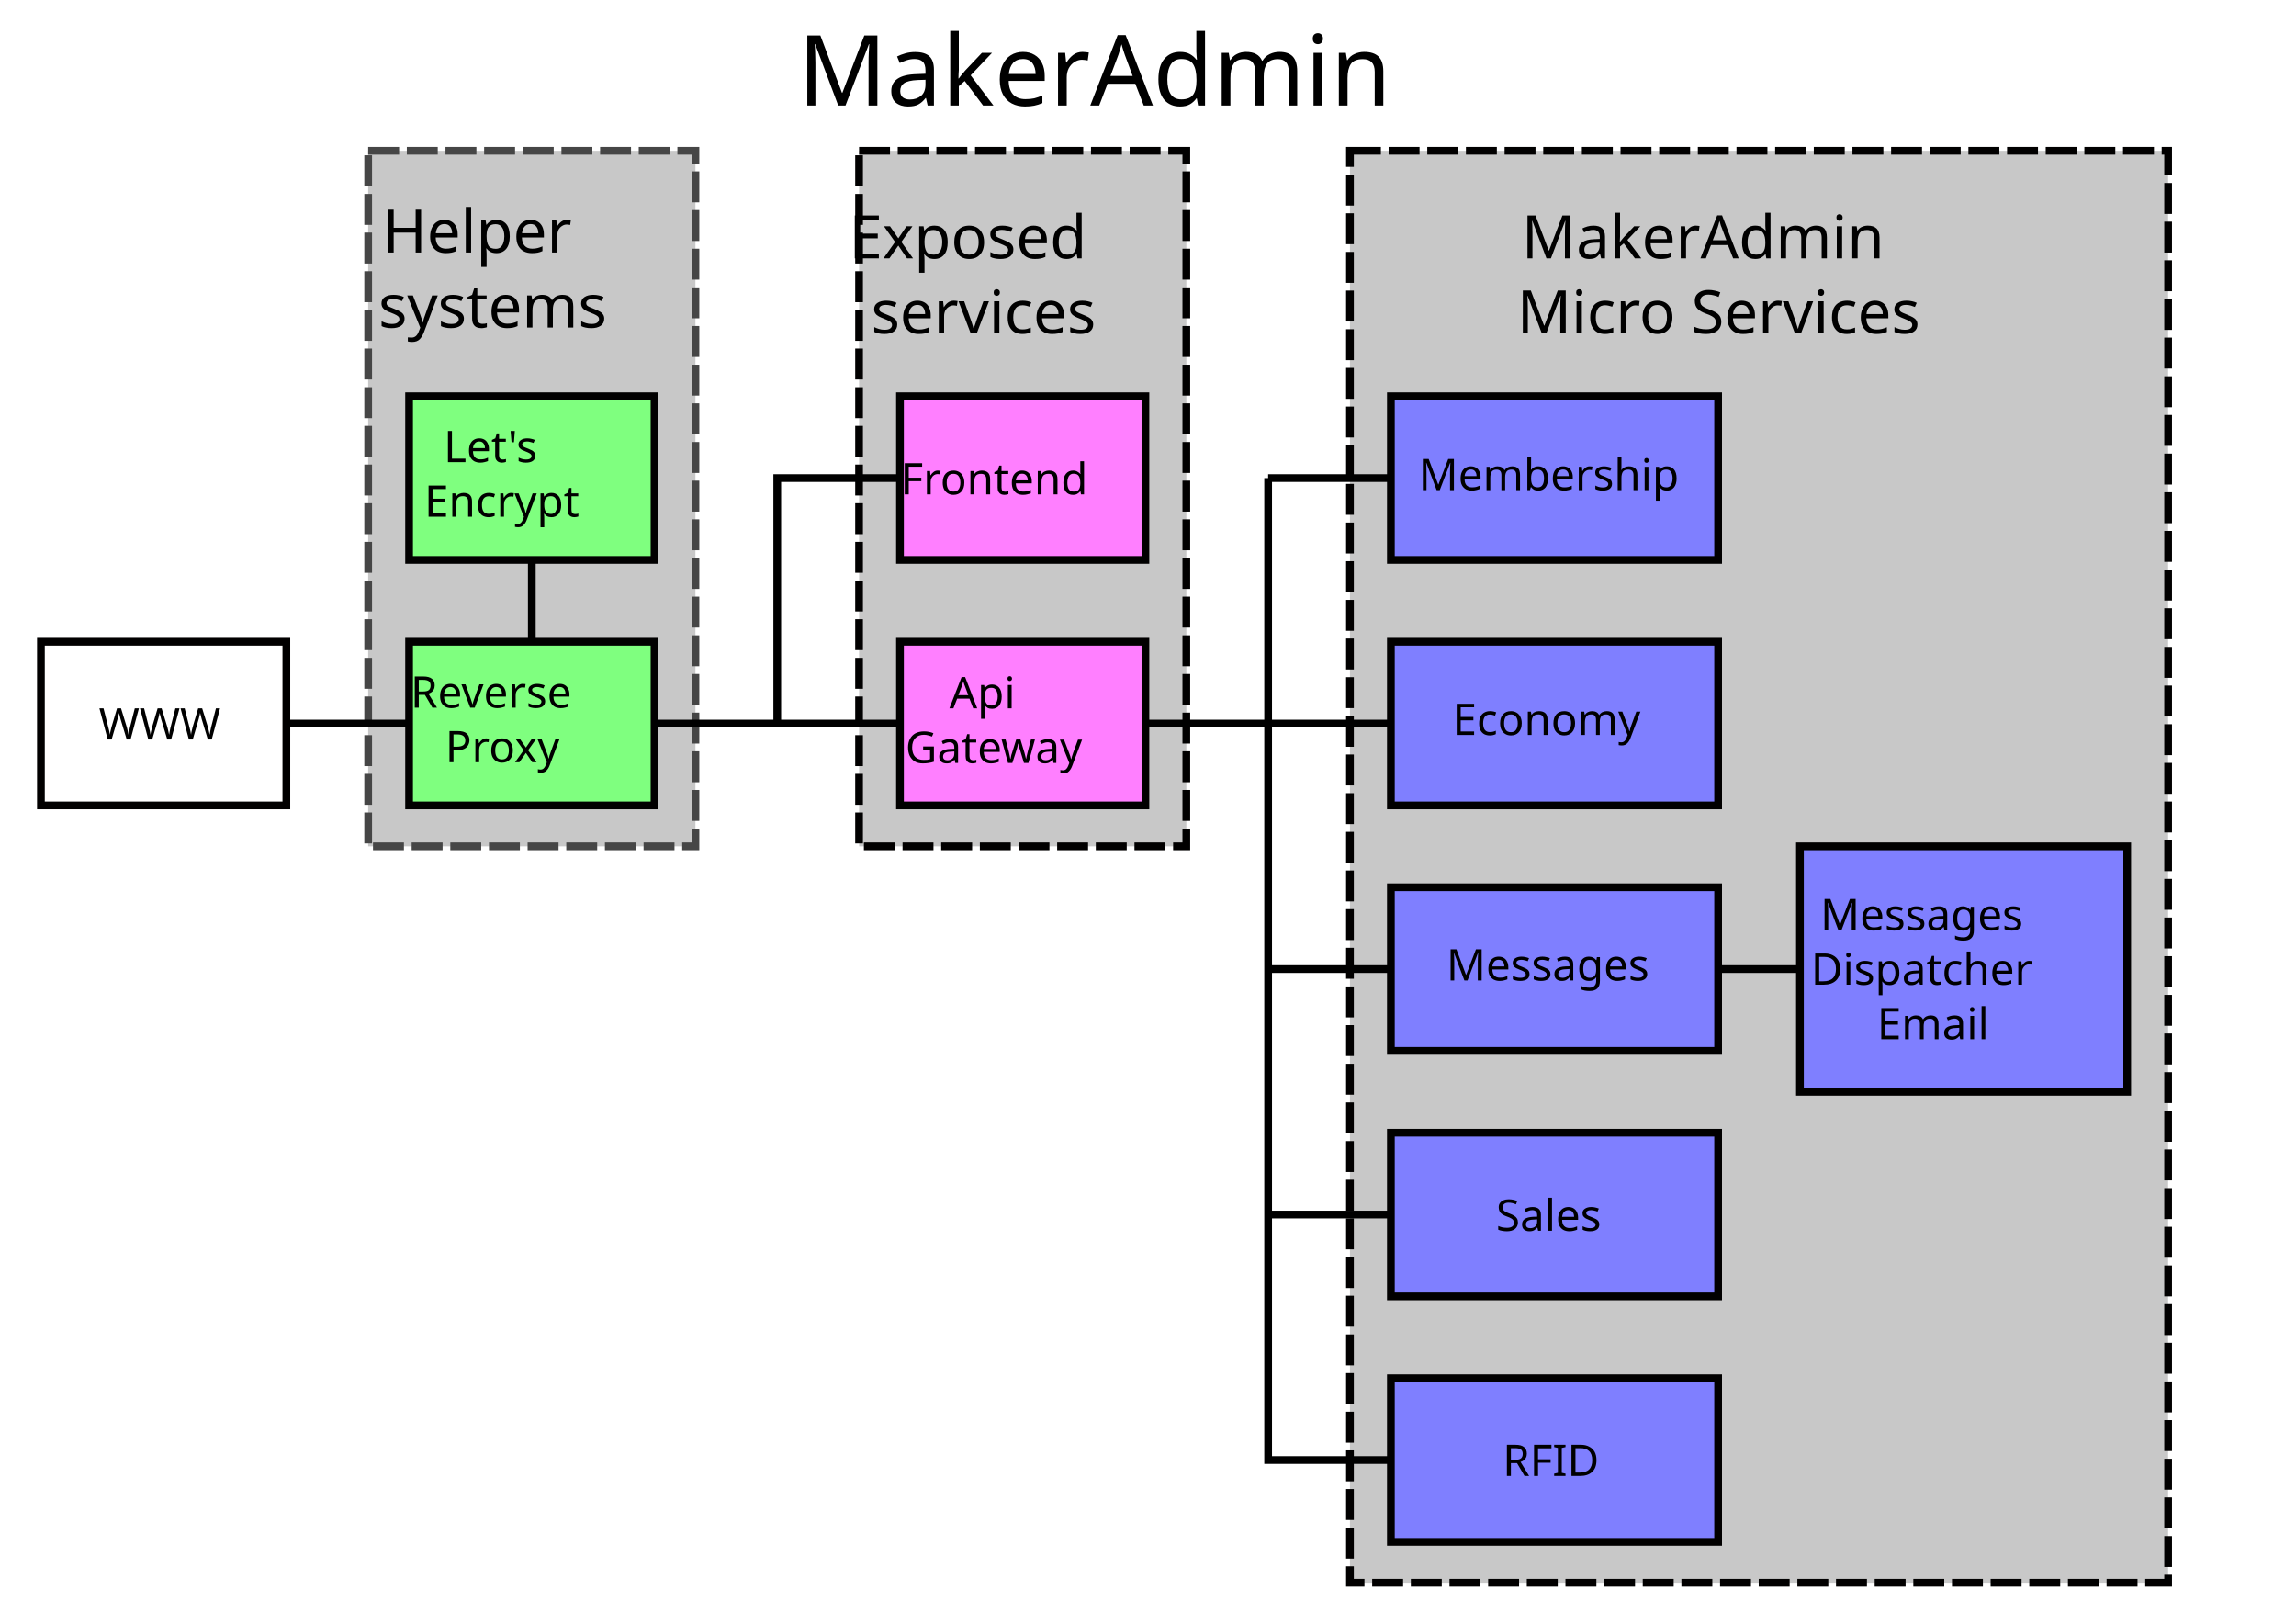
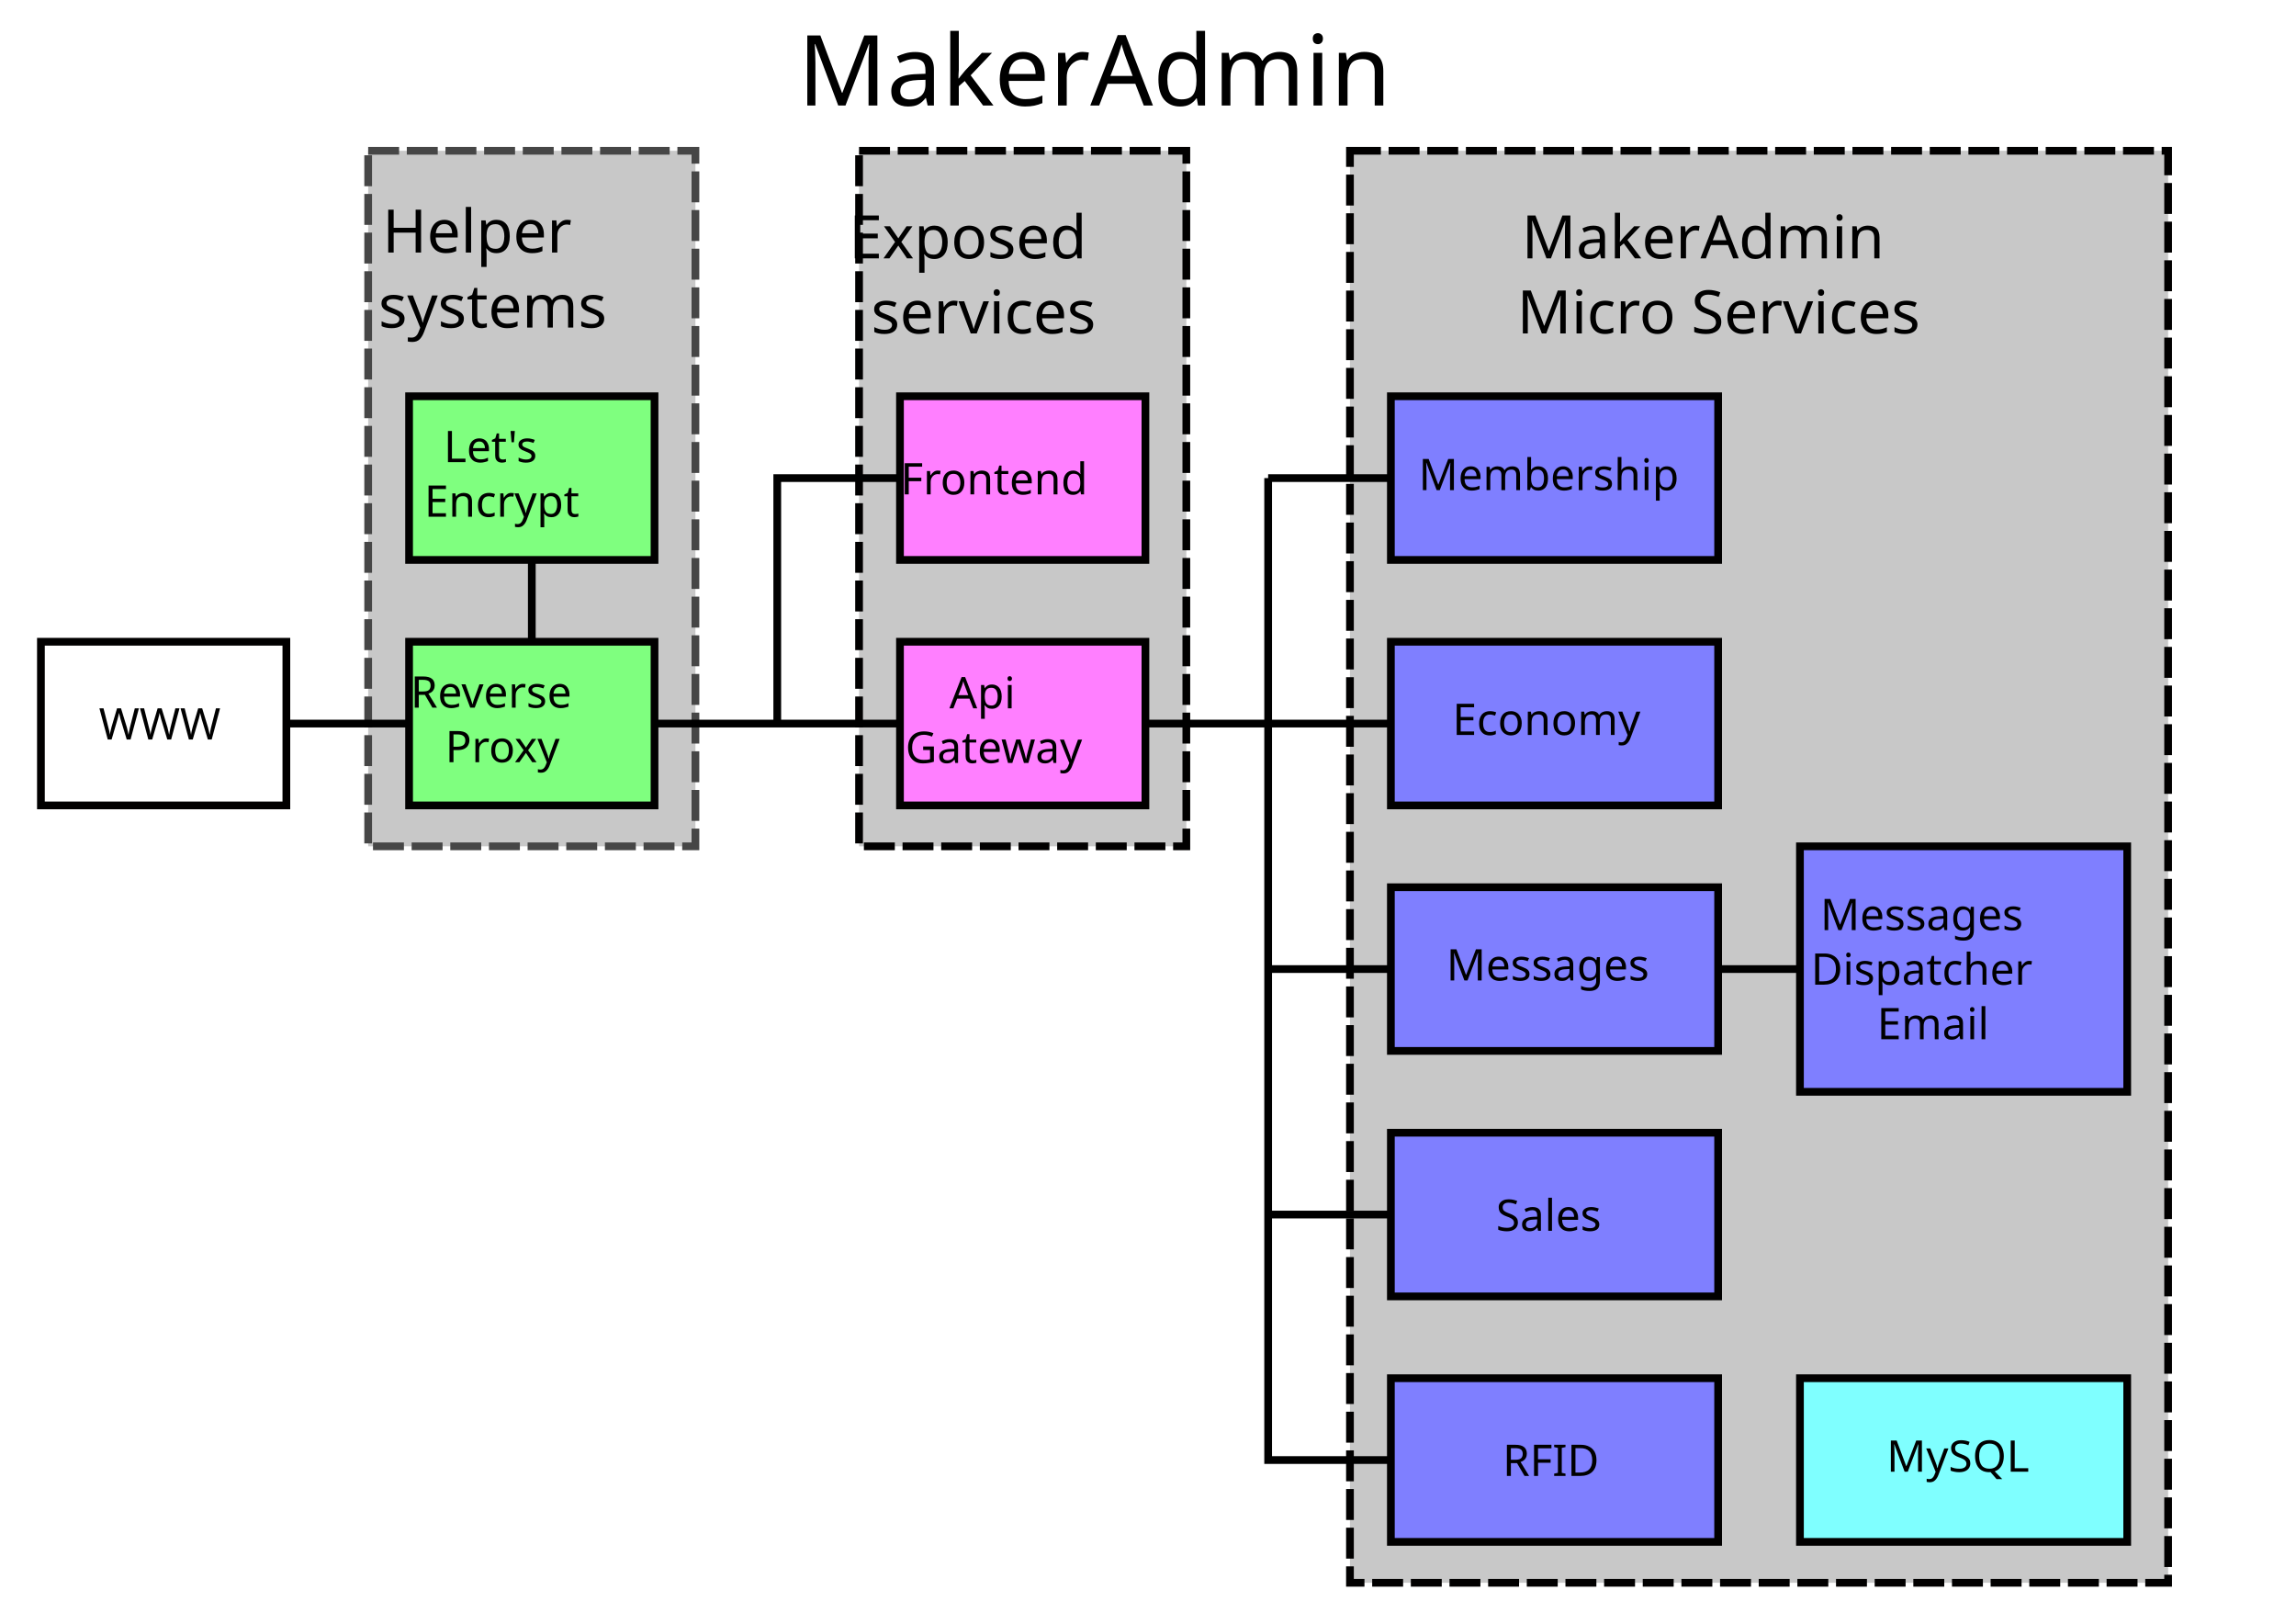
<svg xmlns="http://www.w3.org/2000/svg" width="297mm" height="210mm" viewBox="0 0 297 210" version="1.1" id="svg8">
  <defs id="defs2" />
  <g id="layer1" transform="translate(0,-87)">
    <text xml:space="preserve" style="font-style:normal;font-weight:normal;font-size:12.7px;line-height:125%;font-family:sans-serif;letter-spacing:0px;word-spacing:0px;fill:#000000;fill-opacity:1;stroke:none;stroke-width:0.265px;stroke-linecap:butt;stroke-linejoin:miter;stroke-opacity:1" x="103.197" y="100.651" id="text857">
      <tspan id="tspan855" x="103.197" y="100.651" style="font-size:12.7px;stroke-width:0.265px">MakerAdmin</tspan>
    </text>
    <rect style="fill:#c8c8c8;fill-opacity:1;fill-rule:nonzero;stroke:#010000;stroke-width:1;stroke-miterlimit:4;stroke-dasharray:4, 1;stroke-dashoffset:0;stroke-opacity:1" id="rect1297" width="42.333" height="89.958" x="111.125" y="106.5" />
    <rect style="fill:#ff7fff;fill-opacity:1;fill-rule:nonzero;stroke:#010000;stroke-width:1;stroke-miterlimit:4;stroke-dasharray:none;stroke-opacity:1" id="rect971-7-2" width="31.75" height="21.167" x="116.417" y="170" />
    <text xml:space="preserve" style="font-style:normal;font-weight:normal;font-size:5.644px;line-height:125%;font-family:sans-serif;text-align:center;letter-spacing:0px;word-spacing:0px;text-anchor:middle;fill:#000000;fill-opacity:1;stroke:none;stroke-width:0.265px;stroke-linecap:butt;stroke-linejoin:miter;stroke-opacity:1" x="132.217" y="178.613" id="text857-3">
      <tspan id="tspan855-6" x="132.217" y="178.613" style="font-size:5.644px;text-align:center;text-anchor:middle;stroke-width:0.265px">Api</tspan>
      <tspan x="132.217" y="185.668" style="font-size:5.644px;text-align:center;text-anchor:middle;stroke-width:0.265px" id="tspan1295">Gateway</tspan>
    </text>
    <rect style="fill:#c8c8c8;fill-opacity:1;fill-rule:nonzero;stroke:#010000;stroke-width:1;stroke-miterlimit:4;stroke-dasharray:4, 1;stroke-dashoffset:0;stroke-opacity:1" id="rect1297-0" width="105.833" height="185.208" x="174.625" y="106.5" />
    <rect style="fill:#7f7fff;fill-opacity:1;fill-rule:nonzero;stroke:#010000;stroke-width:1;stroke-miterlimit:4;stroke-dasharray:none;stroke-opacity:1" id="rect971-7-2-0" width="42.333" height="21.167" x="179.917" y="170" />
    <text xml:space="preserve" style="font-style:normal;font-weight:normal;font-size:5.644px;line-height:125%;font-family:sans-serif;letter-spacing:0px;word-spacing:0px;fill:#000000;fill-opacity:1;stroke:none;stroke-width:0.265px;stroke-linecap:butt;stroke-linejoin:miter;stroke-opacity:1" x="187.887" y="182.054" id="text857-3-7">
      <tspan id="tspan855-6-5" x="187.887" y="182.054" style="font-size:5.644px;stroke-width:0.265px">Economy</tspan>
    </text>
    <rect style="fill:#7f7fff;fill-opacity:1;fill-rule:nonzero;stroke:#010000;stroke-width:1;stroke-miterlimit:4;stroke-dasharray:none;stroke-opacity:1" id="rect971-7-2-0-2-5" width="42.333" height="21.167" x="179.917" y="138.25" />
    <text xml:space="preserve" style="font-style:normal;font-weight:normal;font-size:5.644px;line-height:125%;font-family:sans-serif;letter-spacing:0px;word-spacing:0px;fill:#000000;fill-opacity:1;stroke:none;stroke-width:0.265px;stroke-linecap:butt;stroke-linejoin:miter;stroke-opacity:1" x="183.509" y="150.391" id="text857-3-3">
      <tspan id="tspan855-6-56" x="183.509" y="150.391" style="font-size:5.644px;stroke-width:0.265px">Membership</tspan>
    </text>
    <rect style="fill:#7f7fff;fill-opacity:1;fill-rule:nonzero;stroke:#010000;stroke-width:1;stroke-miterlimit:4;stroke-dasharray:none;stroke-opacity:1" id="rect971-7-2-0-2" width="42.333" height="21.167" x="179.917" y="233.5" />
    <text xml:space="preserve" style="font-style:normal;font-weight:normal;font-size:5.644px;line-height:125%;font-family:sans-serif;letter-spacing:0px;word-spacing:0px;fill:#000000;fill-opacity:1;stroke:none;stroke-width:0.265px;stroke-linecap:butt;stroke-linejoin:miter;stroke-opacity:1" x="193.523" y="246.188" id="text857-3-2">
      <tspan id="tspan855-6-9" x="193.523" y="246.188" style="font-size:5.644px;stroke-width:0.265px">Sales</tspan>
    </text>
    <rect style="fill:#7f7fff;fill-opacity:1;fill-rule:nonzero;stroke:#010000;stroke-width:1;stroke-miterlimit:4;stroke-dasharray:none;stroke-opacity:1" id="rect971-7-2-0-2-7" width="42.333" height="31.75" x="232.833" y="196.458" />
    <text xml:space="preserve" style="font-style:normal;font-weight:normal;font-size:5.644px;line-height:125%;font-family:sans-serif;text-align:center;letter-spacing:0px;word-spacing:0px;text-anchor:middle;fill:#000000;fill-opacity:1;stroke:none;stroke-width:0.265px;stroke-linecap:butt;stroke-linejoin:miter;stroke-opacity:1" x="253.726" y="207.295" id="text857-3-1">
      <tspan id="tspan855-6-2" x="253.726" y="207.295" style="font-size:5.644px;text-align:center;text-anchor:middle;stroke-width:0.265px">Messages</tspan>
      <tspan x="253.726" y="214.351" style="font-size:5.644px;text-align:center;text-anchor:middle;stroke-width:0.265px" id="tspan1007">Dispatcher</tspan>
      <tspan x="253.726" y="221.406" style="font-size:5.644px;text-align:center;text-anchor:middle;stroke-width:0.265px" id="tspan1009">Email</tspan>
    </text>
    <rect style="fill:#7f7fff;fill-opacity:1;fill-rule:nonzero;stroke:#010000;stroke-width:1;stroke-miterlimit:4;stroke-dasharray:none;stroke-opacity:1" id="rect971-7-2-0-2-9" width="42.333" height="21.167" x="179.917" y="201.75" />
    <text xml:space="preserve" style="font-style:normal;font-weight:normal;font-size:5.644px;line-height:125%;font-family:sans-serif;letter-spacing:0px;word-spacing:0px;fill:#000000;fill-opacity:1;stroke:none;stroke-width:0.265px;stroke-linecap:butt;stroke-linejoin:miter;stroke-opacity:1" x="187.099" y="213.804" id="text857-3-70">
      <tspan id="tspan855-6-93" x="187.099" y="213.804" style="font-size:5.644px;stroke-width:0.265px">Messages</tspan>
    </text>
    <rect style="fill:#c8c8c8;fill-opacity:1;fill-rule:nonzero;stroke:#464646;stroke-width:1;stroke-miterlimit:4;stroke-dasharray:4, 1;stroke-dashoffset:0;stroke-opacity:1" id="rect971-7-2-5" width="42.333" height="89.958" x="47.625" y="106.5" />
    <rect style="fill:#7fff7f;fill-opacity:1;fill-rule:nonzero;stroke:#010000;stroke-width:1;stroke-miterlimit:4;stroke-dasharray:none;stroke-opacity:1" id="rect971-7" width="31.75" height="21.167" x="52.917" y="170" />
    <text xml:space="preserve" style="font-style:normal;font-weight:normal;font-size:5.644px;line-height:125%;font-family:sans-serif;text-align:center;letter-spacing:0px;word-spacing:0px;text-anchor:middle;fill:#000000;fill-opacity:1;stroke:none;stroke-width:0.265px;stroke-linecap:butt;stroke-linejoin:miter;stroke-opacity:1" x="68.665" y="178.526" id="text857-3-6">
      <tspan id="tspan855-6-0" x="68.665" y="178.526" style="font-size:5.644px;text-align:center;text-anchor:middle;stroke-width:0.265px">Reverse</tspan>
      <tspan x="68.665" y="185.581" style="font-size:5.644px;text-align:center;text-anchor:middle;stroke-width:0.265px" id="tspan973">Proxy</tspan>
    </text>
    <rect style="fill:#7fff7f;fill-opacity:1;fill-rule:nonzero;stroke:#010000;stroke-width:1;stroke-miterlimit:4;stroke-dasharray:none;stroke-opacity:1" id="rect971-7-9" width="31.75" height="21.167" x="52.917" y="138.25" />
    <text xml:space="preserve" style="font-style:normal;font-weight:normal;font-size:5.644px;line-height:125%;font-family:sans-serif;text-align:center;letter-spacing:0px;word-spacing:0px;text-anchor:middle;fill:#000000;fill-opacity:1;stroke:none;stroke-width:0.265px;stroke-linecap:butt;stroke-linejoin:miter;stroke-opacity:1" x="68.584" y="146.776" id="text857-3-62">
      <tspan id="tspan855-6-6" x="68.584" y="146.776" style="font-size:5.644px;text-align:center;text-anchor:middle;stroke-width:0.265px">Let's</tspan>
      <tspan x="68.584" y="153.831" style="font-size:5.644px;text-align:center;text-anchor:middle;stroke-width:0.265px" id="tspan990">Encrypt</tspan>
    </text>
    <text xml:space="preserve" style="font-style:normal;font-weight:normal;font-size:5.644px;line-height:125%;font-family:sans-serif;letter-spacing:0px;word-spacing:0px;fill:#000000;fill-opacity:1;stroke:none;stroke-width:0.265px;stroke-linecap:butt;stroke-linejoin:miter;stroke-opacity:1" x="12.796" y="182.641" id="text857-3-6-1">
      <tspan id="tspan855-6-0-8" x="12.796" y="182.641" style="font-size:5.644px;stroke-width:0.265px">WWW</tspan>
    </text>
    <rect style="fill:none;fill-opacity:1;fill-rule:nonzero;stroke:#010000;stroke-width:1;stroke-miterlimit:4;stroke-dasharray:none;stroke-opacity:1" id="rect971" width="31.75" height="21.167" x="5.292" y="170" />
    <path style="fill:none;fill-rule:evenodd;stroke:#000000;stroke-width:1;stroke-linecap:butt;stroke-linejoin:miter;stroke-miterlimit:4;stroke-dasharray:none;stroke-opacity:1" d="m 37.042,180.583 15.875,-1e-5" id="path1089" />
    <path style="fill:none;fill-rule:evenodd;stroke:#000000;stroke-width:1;stroke-linecap:butt;stroke-linejoin:miter;stroke-miterlimit:4;stroke-dasharray:none;stroke-opacity:1" d="m 84.667,180.583 31.75,1e-5" id="path1091" />
    <path style="fill:none;fill-rule:evenodd;stroke:#000000;stroke-width:1;stroke-linecap:butt;stroke-linejoin:miter;stroke-miterlimit:4;stroke-dasharray:none;stroke-opacity:1" d="m 68.792,159.417 v 10.583" id="path1093" />
-     <path style="fill:none;fill-rule:evenodd;stroke:#000000;stroke-width:1;stroke-linecap:butt;stroke-linejoin:miter;stroke-miterlimit:4;stroke-dasharray:none;stroke-opacity:1" d="m 164.042,148.833 v 127 h 15.875" id="path1095" />
+     <path style="fill:none;fill-rule:evenodd;stroke:#000000;stroke-width:1;stroke-linecap:butt;stroke-linejoin:miter;stroke-miterlimit:4;stroke-dasharray:none;stroke-opacity:1" d="m 164.042,148.833 1e-5,127 h 15.875" id="path1095" />
    <path style="fill:none;fill-rule:evenodd;stroke:#000000;stroke-width:1;stroke-linecap:butt;stroke-linejoin:miter;stroke-miterlimit:4;stroke-dasharray:none;stroke-opacity:1" d="m 164.042,212.333 15.875,-3e-5" id="path1097" />
    <path style="fill:none;fill-rule:evenodd;stroke:#000000;stroke-width:1;stroke-linecap:butt;stroke-linejoin:miter;stroke-miterlimit:4;stroke-dasharray:none;stroke-opacity:1" d="m 148.167,180.583 31.75,-3e-5" id="path1099" />
    <path style="fill:none;fill-rule:evenodd;stroke:#000000;stroke-width:1;stroke-linecap:butt;stroke-linejoin:miter;stroke-miterlimit:4;stroke-dasharray:none;stroke-opacity:1" d="m 164.042,148.833 15.875,-2e-5" id="path1101" />
    <path style="fill:none;fill-rule:evenodd;stroke:#000000;stroke-width:1;stroke-linecap:butt;stroke-linejoin:miter;stroke-miterlimit:4;stroke-dasharray:none;stroke-opacity:1" d="m 222.25,212.333 h 10.583" id="path1103" />
    <rect style="fill:#ff7fff;fill-opacity:1;fill-rule:nonzero;stroke:#010000;stroke-width:1;stroke-miterlimit:4;stroke-dasharray:none;stroke-opacity:1" id="rect971-7-22" width="31.75" height="21.167" x="116.417" y="138.25" />
    <path style="fill:none;fill-rule:evenodd;stroke:#000000;stroke-width:1;stroke-linecap:butt;stroke-linejoin:miter;stroke-miterlimit:4;stroke-dasharray:none;stroke-opacity:1" d="m 116.417,148.833 -15.875,2e-5 v 31.75" id="path1093-8" />
    <text xml:space="preserve" style="font-style:normal;font-weight:normal;font-size:5.644px;line-height:125%;font-family:sans-serif;text-align:center;letter-spacing:0px;word-spacing:0px;text-anchor:middle;fill:#000000;fill-opacity:1;stroke:none;stroke-width:0.265px;stroke-linecap:butt;stroke-linejoin:miter;stroke-opacity:1" x="132.271" y="150.938" id="text857-3-6-9">
      <tspan x="132.271" y="150.938" style="font-size:5.644px;text-align:center;text-anchor:middle;stroke-width:0.265px" id="tspan973-3">Frontend</tspan>
    </text>
    <text xml:space="preserve" style="font-style:normal;font-weight:normal;font-size:7.761px;line-height:125%;font-family:sans-serif;text-align:center;letter-spacing:0px;word-spacing:0px;text-anchor:middle;fill:#000000;fill-opacity:1;stroke:none;stroke-width:0.265px;stroke-linecap:butt;stroke-linejoin:miter;stroke-opacity:1" x="132.263" y="120.418" id="text857-3-2-1">
      <tspan id="tspan855-6-9-2" x="132.263" y="120.418" style="font-size:7.761px;text-align:center;text-anchor:middle;stroke-width:0.265px">Exposed</tspan>
      <tspan x="132.263" y="130.119" style="font-size:7.761px;text-align:center;text-anchor:middle;stroke-width:0.265px" id="tspan1301">services</tspan>
    </text>
    <text xml:space="preserve" style="font-style:normal;font-weight:normal;font-size:7.761px;line-height:125%;font-family:sans-serif;text-align:center;letter-spacing:0px;word-spacing:0px;text-anchor:middle;fill:#000000;fill-opacity:1;stroke:none;stroke-width:0.265px;stroke-linecap:butt;stroke-linejoin:miter;stroke-opacity:1" x="227.352" y="120.418" id="text857-3-2-1-3">
      <tspan id="tspan855-6-9-2-1" x="227.352" y="120.418" style="font-size:7.761px;text-align:center;text-anchor:middle;stroke-width:0.265px">MakerAdmin</tspan>
      <tspan x="227.352" y="130.119" style="font-size:7.761px;text-align:center;text-anchor:middle;stroke-width:0.265px" id="tspan1318">Micro Services</tspan>
    </text>
    <text xml:space="preserve" style="font-style:normal;font-weight:normal;font-size:7.761px;line-height:125%;font-family:sans-serif;text-align:center;letter-spacing:0px;word-spacing:0px;text-anchor:middle;fill:#000000;fill-opacity:1;stroke:none;stroke-width:0.265px;stroke-linecap:butt;stroke-linejoin:miter;stroke-opacity:1" x="68.773" y="119.665" id="text857-3-2-1-4">
      <tspan id="tspan855-6-9-2-7" x="68.773" y="119.665" style="font-size:7.761px;text-align:center;text-anchor:middle;stroke-width:0.265px">Helper</tspan>
      <tspan x="68.773" y="129.367" style="font-size:7.761px;text-align:center;text-anchor:middle;stroke-width:0.265px" id="tspan1299">systems</tspan>
    </text>
    <rect style="fill:#7f7fff;fill-opacity:1;fill-rule:nonzero;stroke:#010000;stroke-width:1;stroke-miterlimit:4;stroke-dasharray:none;stroke-opacity:1" id="rect971-7-2-0-2-3" width="42.333" height="21.167" x="179.917" y="265.25" />
    <text xml:space="preserve" style="font-style:normal;font-weight:normal;font-size:5.644px;line-height:125%;font-family:sans-serif;letter-spacing:0px;word-spacing:0px;fill:#000000;fill-opacity:1;stroke:none;stroke-width:0.265px;stroke-linecap:butt;stroke-linejoin:miter;stroke-opacity:1" x="194.379" y="277.891" id="text857-3-2-6">
      <tspan id="tspan855-6-9-1" x="194.379" y="277.891" style="font-size:5.644px;stroke-width:0.265px">RFID</tspan>
    </text>
-     <path style="fill:none;fill-rule:evenodd;stroke:#000000;stroke-width:1;stroke-linecap:butt;stroke-linejoin:miter;stroke-miterlimit:4;stroke-dasharray:none;stroke-opacity:1" d="m 164.042,244.083 h 15.875" id="path1097-0" />
+     <path style="fill:none;fill-rule:evenodd;stroke:#000000;stroke-width:1;stroke-linecap:butt;stroke-linejoin:miter;stroke-miterlimit:4;stroke-dasharray:none;stroke-opacity:1" d="m 164.042,244.083 15.875,1e-5" id="path1097-0" />
+     <rect style="fill:#7fffff;fill-opacity:1;fill-rule:nonzero;stroke:#010000;stroke-width:1;stroke-miterlimit:4;stroke-dasharray:none;stroke-opacity:1" id="rect971-7-2-0-2-3-3" width="42.333" height="21.167" x="232.833" y="265.25" />
+     <text xml:space="preserve" style="font-style:normal;font-weight:normal;font-size:5.644px;line-height:125%;font-family:sans-serif;letter-spacing:0px;word-spacing:0px;fill:#000000;fill-opacity:1;stroke:none;stroke-width:0.265px;stroke-linecap:butt;stroke-linejoin:miter;stroke-opacity:1" x="244.046" y="277.341" id="text857-3-2-6-6">
+       <tspan id="tspan855-6-9-1-7" x="244.046" y="277.341" style="font-size:5.644px;stroke-width:0.265px">MySQL</tspan>
+     </text>
  </g>
</svg>
